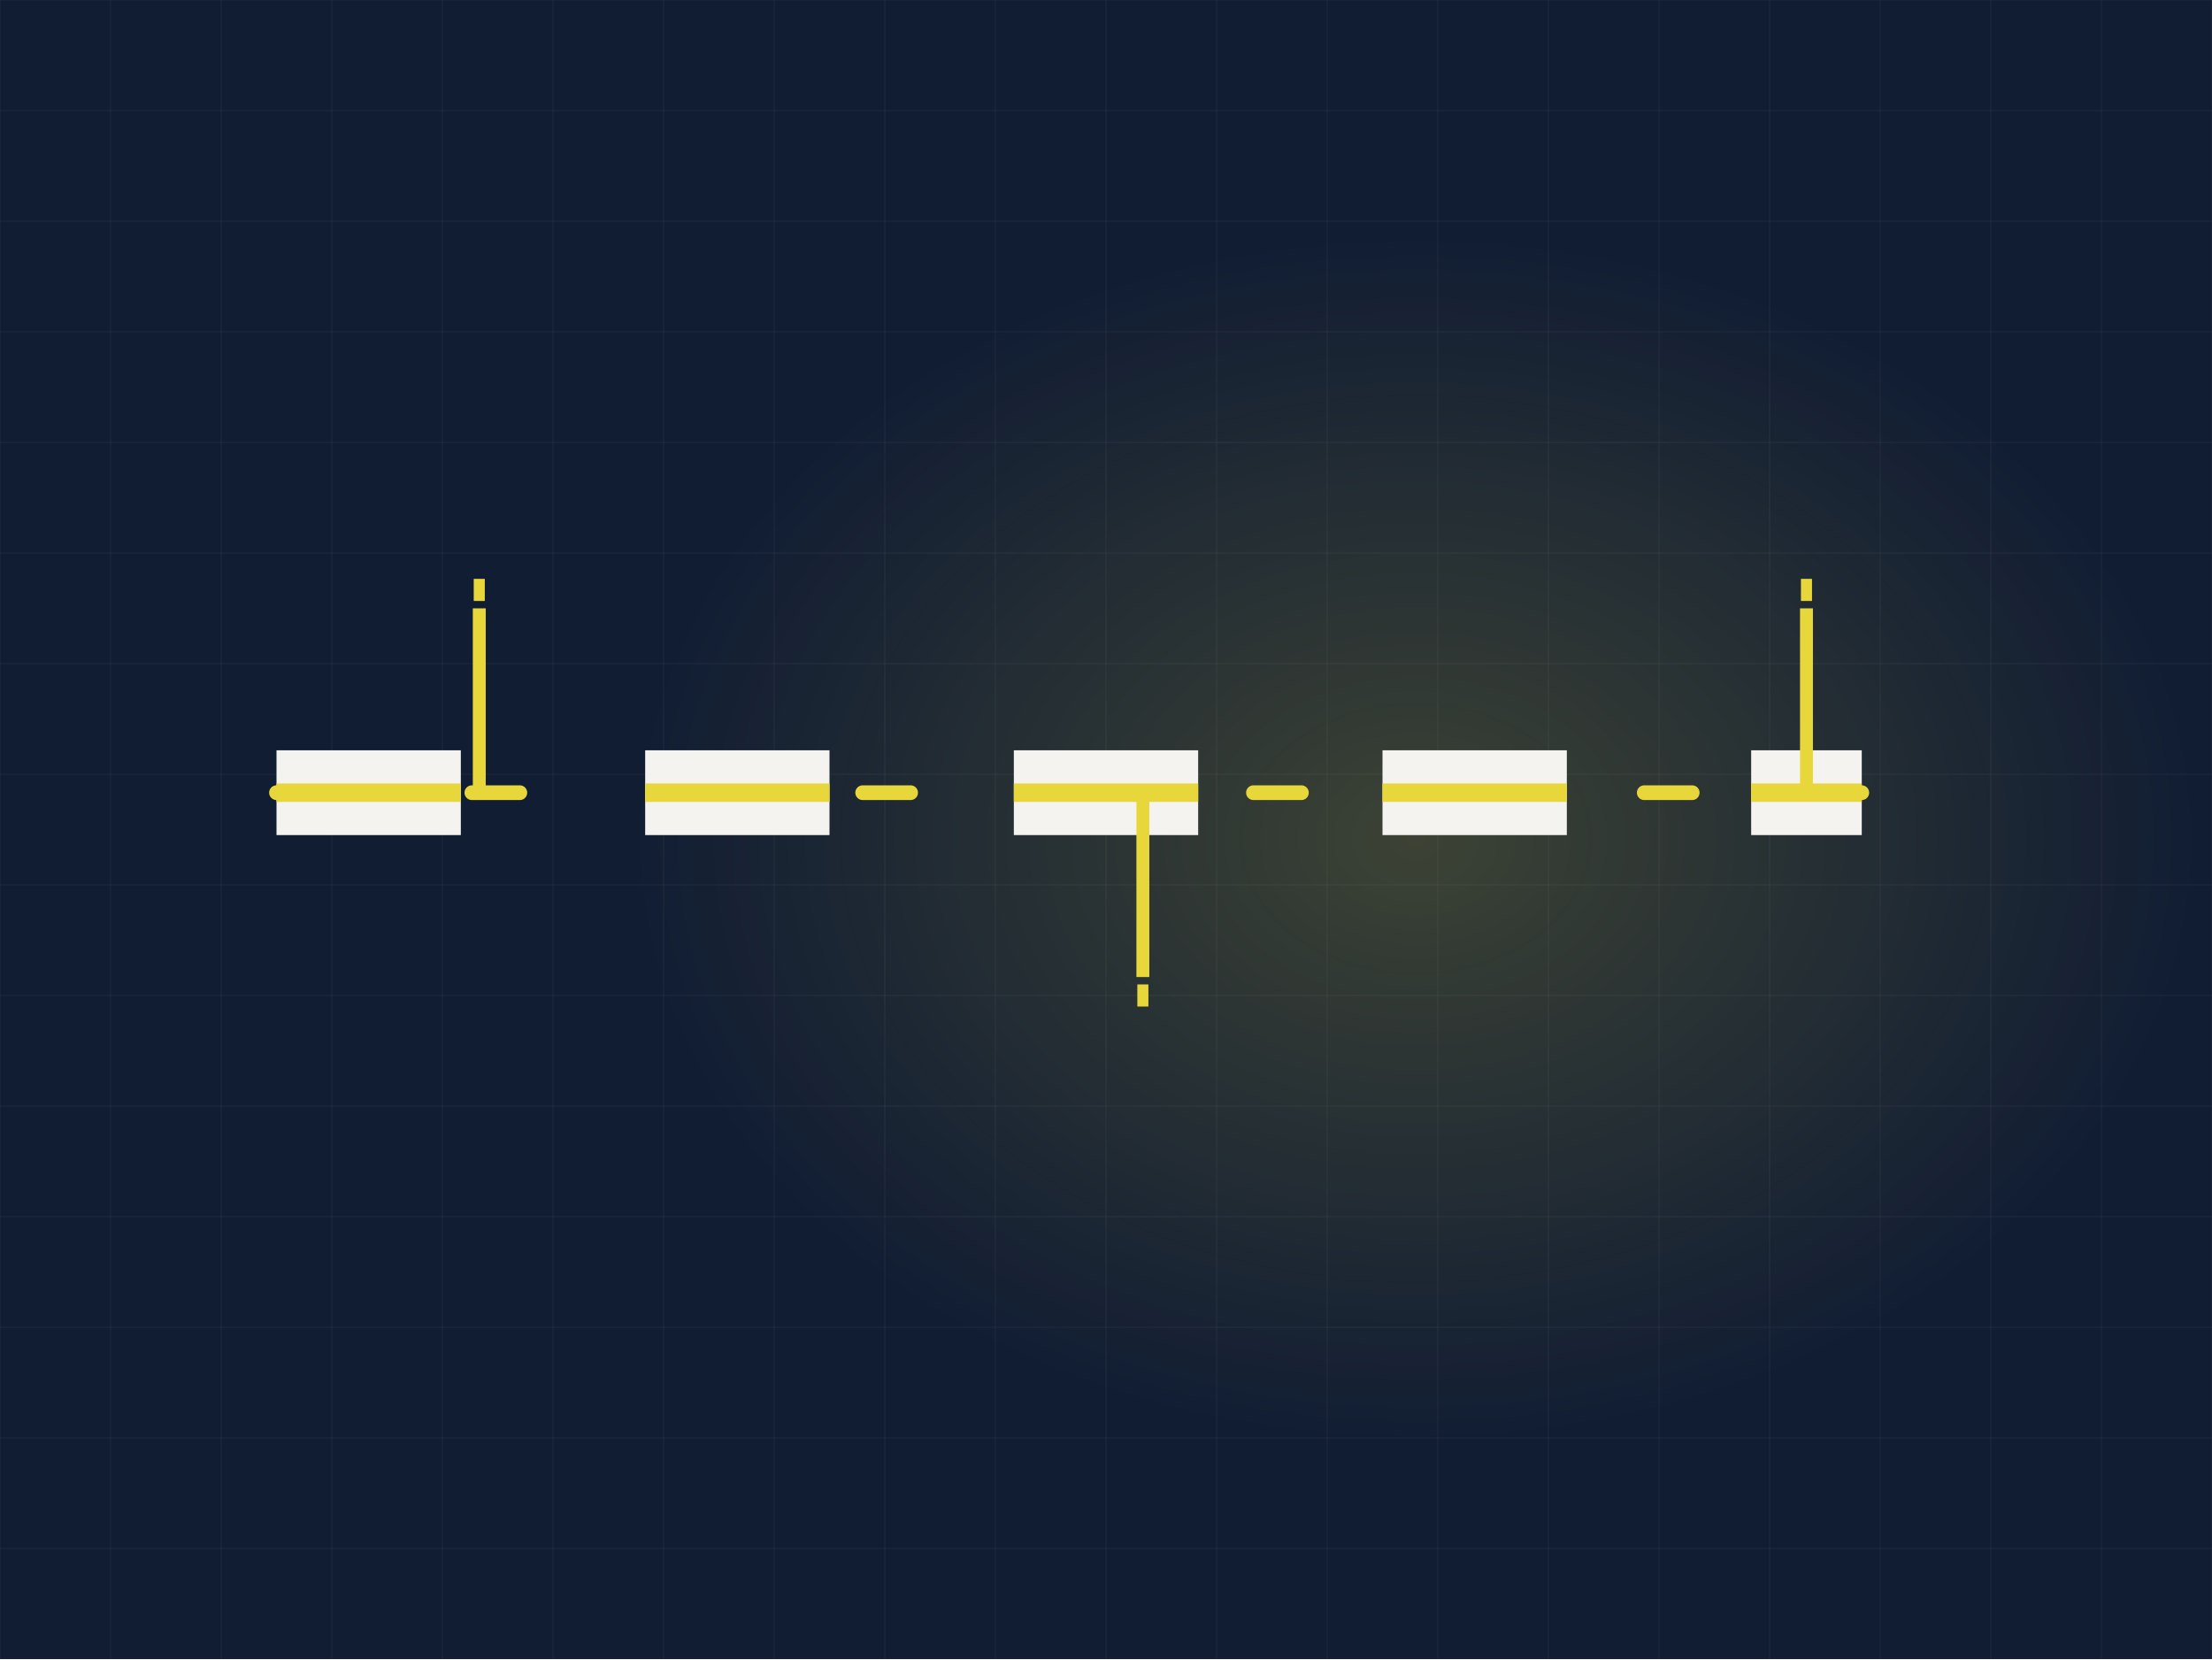
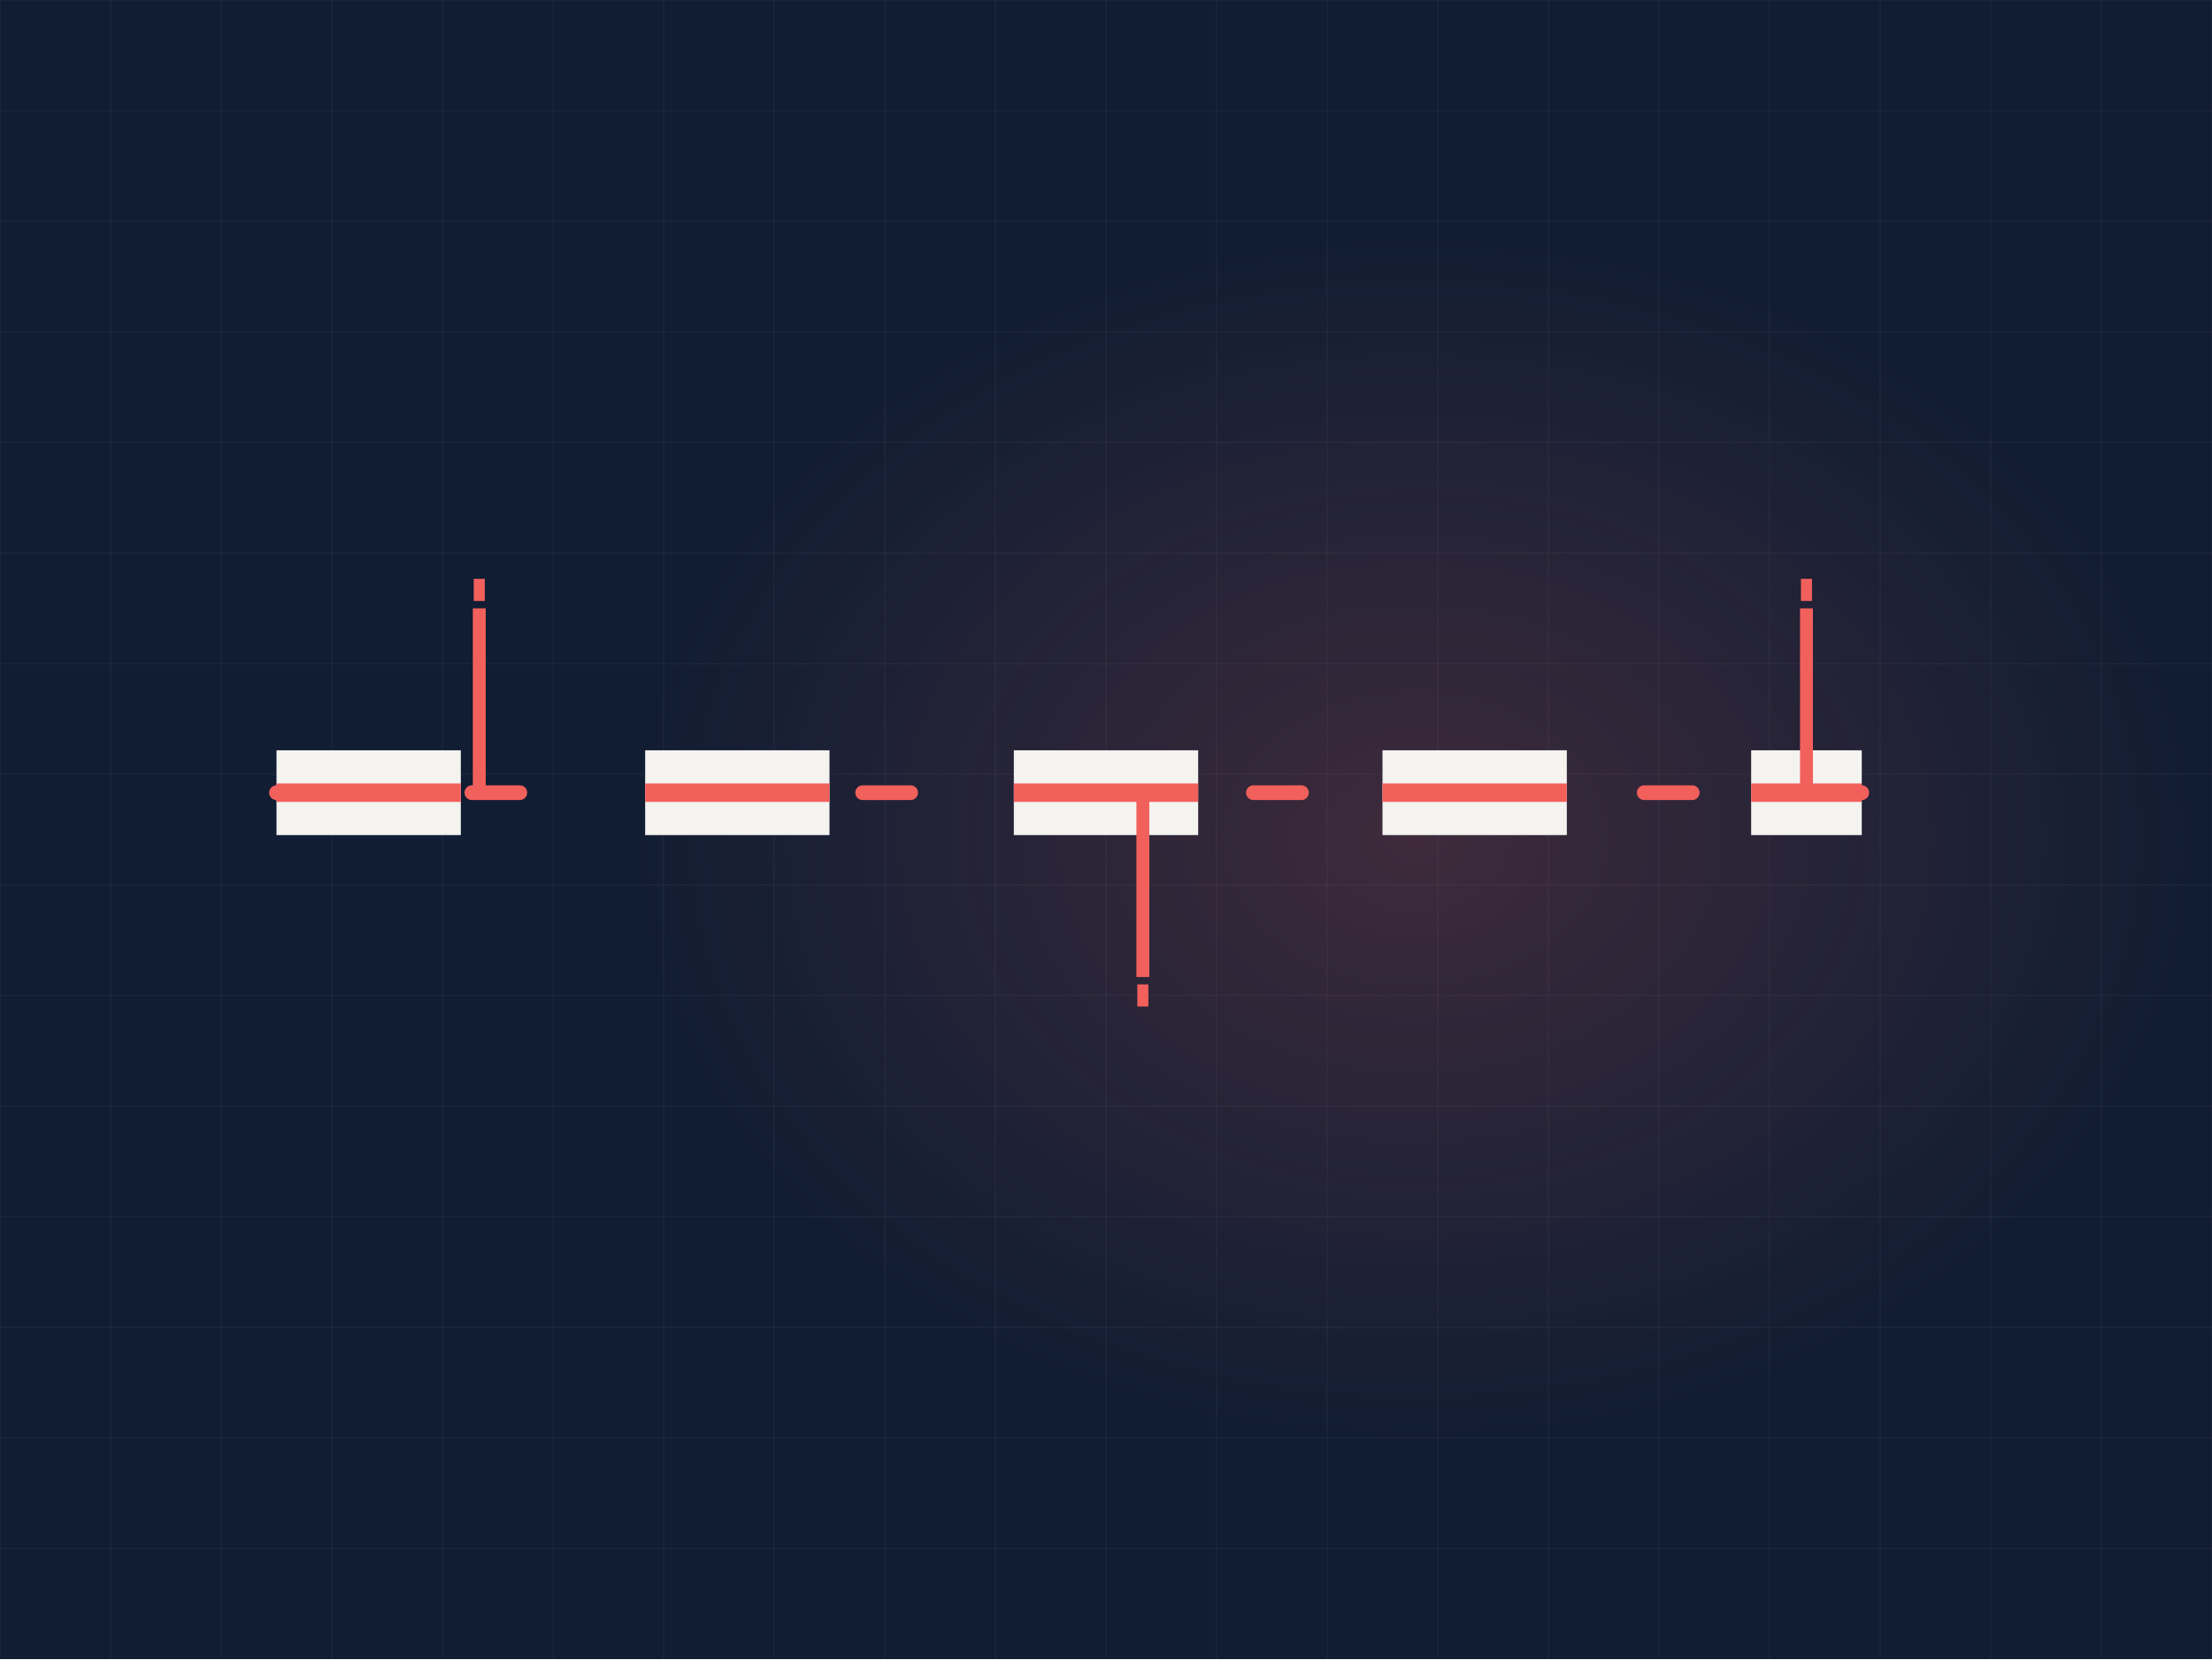
<svg xmlns="http://www.w3.org/2000/svg" viewBox="0 0 1200 900" width="1200" height="900" role="img" aria-label="HVAC duct">
  <defs>
    <radialGradient id="glow">
-       <stop offset="0%" stop-color="#e8d73a" stop-opacity=".20" />
-       <stop offset="100%" stop-color="#e8d73a" stop-opacity="0" />
+       <stop offset="0%" stop-color="#f2605c" stop-opacity=".20" />
+       <stop offset="100%" stop-color="#f2605c" stop-opacity="0" />
    </radialGradient>
  </defs>
  <style>.dw{stroke-dasharray:100;stroke-dashoffset:100;animation:dw 10.83s ease-in-out infinite}@keyframes dw{0%{stroke-dashoffset:100}24%{stroke-dashoffset:0}84%{stroke-dashoffset:0;opacity:1}95%{stroke-dashoffset:0;opacity:0}100%{stroke-dashoffset:100;opacity:0}}.cur{stroke-dashoffset:0;animation:cur 2.95s linear infinite}@keyframes cur{0%{stroke-dashoffset:200}100%{stroke-dashoffset:0}}.st{opacity:0;animation:stg 10.83s ease-in-out infinite}@keyframes stg{0%,14%{opacity:0;transform:scale(.7)}32%{opacity:1;transform:scale(1)}84%{opacity:1}95%,100%{opacity:0}}@media (prefers-reduced-motion: reduce){*{animation:none!important}.dw{stroke-dashoffset:0!important}[class]{opacity:1!important}}/*rest-state*/.cur{stroke-dashoffset:0}.dw{stroke-dashoffset:0;opacity:1}</style>
  <rect width="1200" height="900" fill="#111d33" />
  <line x1="0" y1="0" x2="0" y2="900" stroke="#f4f3f0" stroke-width="1" opacity=".028" />
  <line x1="60" y1="0" x2="60" y2="900" stroke="#f4f3f0" stroke-width="1" opacity=".028" />
  <line x1="120" y1="0" x2="120" y2="900" stroke="#f4f3f0" stroke-width="1" opacity=".028" />
  <line x1="180" y1="0" x2="180" y2="900" stroke="#f4f3f0" stroke-width="1" opacity=".028" />
  <line x1="240" y1="0" x2="240" y2="900" stroke="#f4f3f0" stroke-width="1" opacity=".028" />
  <line x1="300" y1="0" x2="300" y2="900" stroke="#f4f3f0" stroke-width="1" opacity=".028" />
  <line x1="360" y1="0" x2="360" y2="900" stroke="#f4f3f0" stroke-width="1" opacity=".028" />
  <line x1="420" y1="0" x2="420" y2="900" stroke="#f4f3f0" stroke-width="1" opacity=".028" />
  <line x1="480" y1="0" x2="480" y2="900" stroke="#f4f3f0" stroke-width="1" opacity=".028" />
  <line x1="540" y1="0" x2="540" y2="900" stroke="#f4f3f0" stroke-width="1" opacity=".028" />
  <line x1="600" y1="0" x2="600" y2="900" stroke="#f4f3f0" stroke-width="1" opacity=".028" />
  <line x1="660" y1="0" x2="660" y2="900" stroke="#f4f3f0" stroke-width="1" opacity=".028" />
  <line x1="720" y1="0" x2="720" y2="900" stroke="#f4f3f0" stroke-width="1" opacity=".028" />
  <line x1="780" y1="0" x2="780" y2="900" stroke="#f4f3f0" stroke-width="1" opacity=".028" />
  <line x1="840" y1="0" x2="840" y2="900" stroke="#f4f3f0" stroke-width="1" opacity=".028" />
  <line x1="900" y1="0" x2="900" y2="900" stroke="#f4f3f0" stroke-width="1" opacity=".028" />
  <line x1="960" y1="0" x2="960" y2="900" stroke="#f4f3f0" stroke-width="1" opacity=".028" />
  <line x1="1020" y1="0" x2="1020" y2="900" stroke="#f4f3f0" stroke-width="1" opacity=".028" />
  <line x1="1080" y1="0" x2="1080" y2="900" stroke="#f4f3f0" stroke-width="1" opacity=".028" />
  <line x1="1140" y1="0" x2="1140" y2="900" stroke="#f4f3f0" stroke-width="1" opacity=".028" />
  <line x1="1200" y1="0" x2="1200" y2="900" stroke="#f4f3f0" stroke-width="1" opacity=".028" />
  <line x1="0" y1="0" x2="1200" y2="0" stroke="#f4f3f0" stroke-width="1" opacity=".028" />
  <line x1="0" y1="60" x2="1200" y2="60" stroke="#f4f3f0" stroke-width="1" opacity=".028" />
  <line x1="0" y1="120" x2="1200" y2="120" stroke="#f4f3f0" stroke-width="1" opacity=".028" />
  <line x1="0" y1="180" x2="1200" y2="180" stroke="#f4f3f0" stroke-width="1" opacity=".028" />
  <line x1="0" y1="240" x2="1200" y2="240" stroke="#f4f3f0" stroke-width="1" opacity=".028" />
  <line x1="0" y1="300" x2="1200" y2="300" stroke="#f4f3f0" stroke-width="1" opacity=".028" />
  <line x1="0" y1="360" x2="1200" y2="360" stroke="#f4f3f0" stroke-width="1" opacity=".028" />
  <line x1="0" y1="420" x2="1200" y2="420" stroke="#f4f3f0" stroke-width="1" opacity=".028" />
  <line x1="0" y1="480" x2="1200" y2="480" stroke="#f4f3f0" stroke-width="1" opacity=".028" />
  <line x1="0" y1="540" x2="1200" y2="540" stroke="#f4f3f0" stroke-width="1" opacity=".028" />
  <line x1="0" y1="600" x2="1200" y2="600" stroke="#f4f3f0" stroke-width="1" opacity=".028" />
  <line x1="0" y1="660" x2="1200" y2="660" stroke="#f4f3f0" stroke-width="1" opacity=".028" />
  <line x1="0" y1="720" x2="1200" y2="720" stroke="#f4f3f0" stroke-width="1" opacity=".028" />
  <line x1="0" y1="780" x2="1200" y2="780" stroke="#f4f3f0" stroke-width="1" opacity=".028" />
  <line x1="0" y1="840" x2="1200" y2="840" stroke="#f4f3f0" stroke-width="1" opacity=".028" />
  <line x1="0" y1="900" x2="1200" y2="900" stroke="#f4f3f0" stroke-width="1" opacity=".028" />
  <ellipse cx="768" cy="455" rx="430" ry="330" fill="url(#glow)" />
  <path class="dw" d="M150,430 L1010,430" pathLength="100" stroke="#f4f3f0" stroke-width="46" opacity=".18" fill="none" style="animation-delay:0s" />
-   <path class="dw" d="M150,430 L1010,430" pathLength="100" stroke="#e8d73a" stroke-width="10" opacity=".45" fill="none" style="animation-delay:.2s" />
-   <path class="dw" d="M260,430 L260,280" pathLength="100" stroke="#e8d73a" stroke-width="7" opacity=".6" fill="none" style="animation-delay:0.80s" />
-   <path class="cur" d="M260,430 L260,280" fill="none" stroke="#e8d73a" stroke-width="6" stroke-dasharray="12 40" />
-   <path class="dw" d="M620,430 L620,580" pathLength="100" stroke="#e8d73a" stroke-width="7" opacity=".6" fill="none" style="animation-delay:1.02s" />
-   <path class="cur" d="M620,430 L620,580" fill="none" stroke="#e8d73a" stroke-width="6" stroke-dasharray="12 40" />
-   <path class="dw" d="M980,430 L980,280" pathLength="100" stroke="#e8d73a" stroke-width="7" opacity=".6" fill="none" style="animation-delay:1.24s" />
-   <path class="cur" d="M980,430 L980,280" fill="none" stroke="#e8d73a" stroke-width="6" stroke-dasharray="12 40" />
-   <path class="cur" d="M150,430 L1010,430" fill="none" stroke="#e8d73a" stroke-width="8" stroke-dasharray="26 80" stroke-linecap="round" />
+   <path class="dw" d="M150,430 L1010,430" pathLength="100" stroke="#f2605c" stroke-width="10" opacity=".45" fill="none" style="animation-delay:.2s" />
+   <path class="dw" d="M260,430 L260,280" pathLength="100" stroke="#f2605c" stroke-width="7" opacity=".6" fill="none" style="animation-delay:0.80s" />
+   <path class="cur" d="M260,430 L260,280" fill="none" stroke="#f2605c" stroke-width="6" stroke-dasharray="12 40" />
+   <path class="dw" d="M620,430 L620,580" pathLength="100" stroke="#f2605c" stroke-width="7" opacity=".6" fill="none" style="animation-delay:1.02s" />
+   <path class="cur" d="M620,430 L620,580" fill="none" stroke="#f2605c" stroke-width="6" stroke-dasharray="12 40" />
+   <path class="dw" d="M980,430 L980,280" pathLength="100" stroke="#f2605c" stroke-width="7" opacity=".6" fill="none" style="animation-delay:1.24s" />
+   <path class="cur" d="M980,430 L980,280" fill="none" stroke="#f2605c" stroke-width="6" stroke-dasharray="12 40" />
+   <path class="cur" d="M150,430 L1010,430" fill="none" stroke="#f2605c" stroke-width="8" stroke-dasharray="26 80" stroke-linecap="round" />
</svg>
